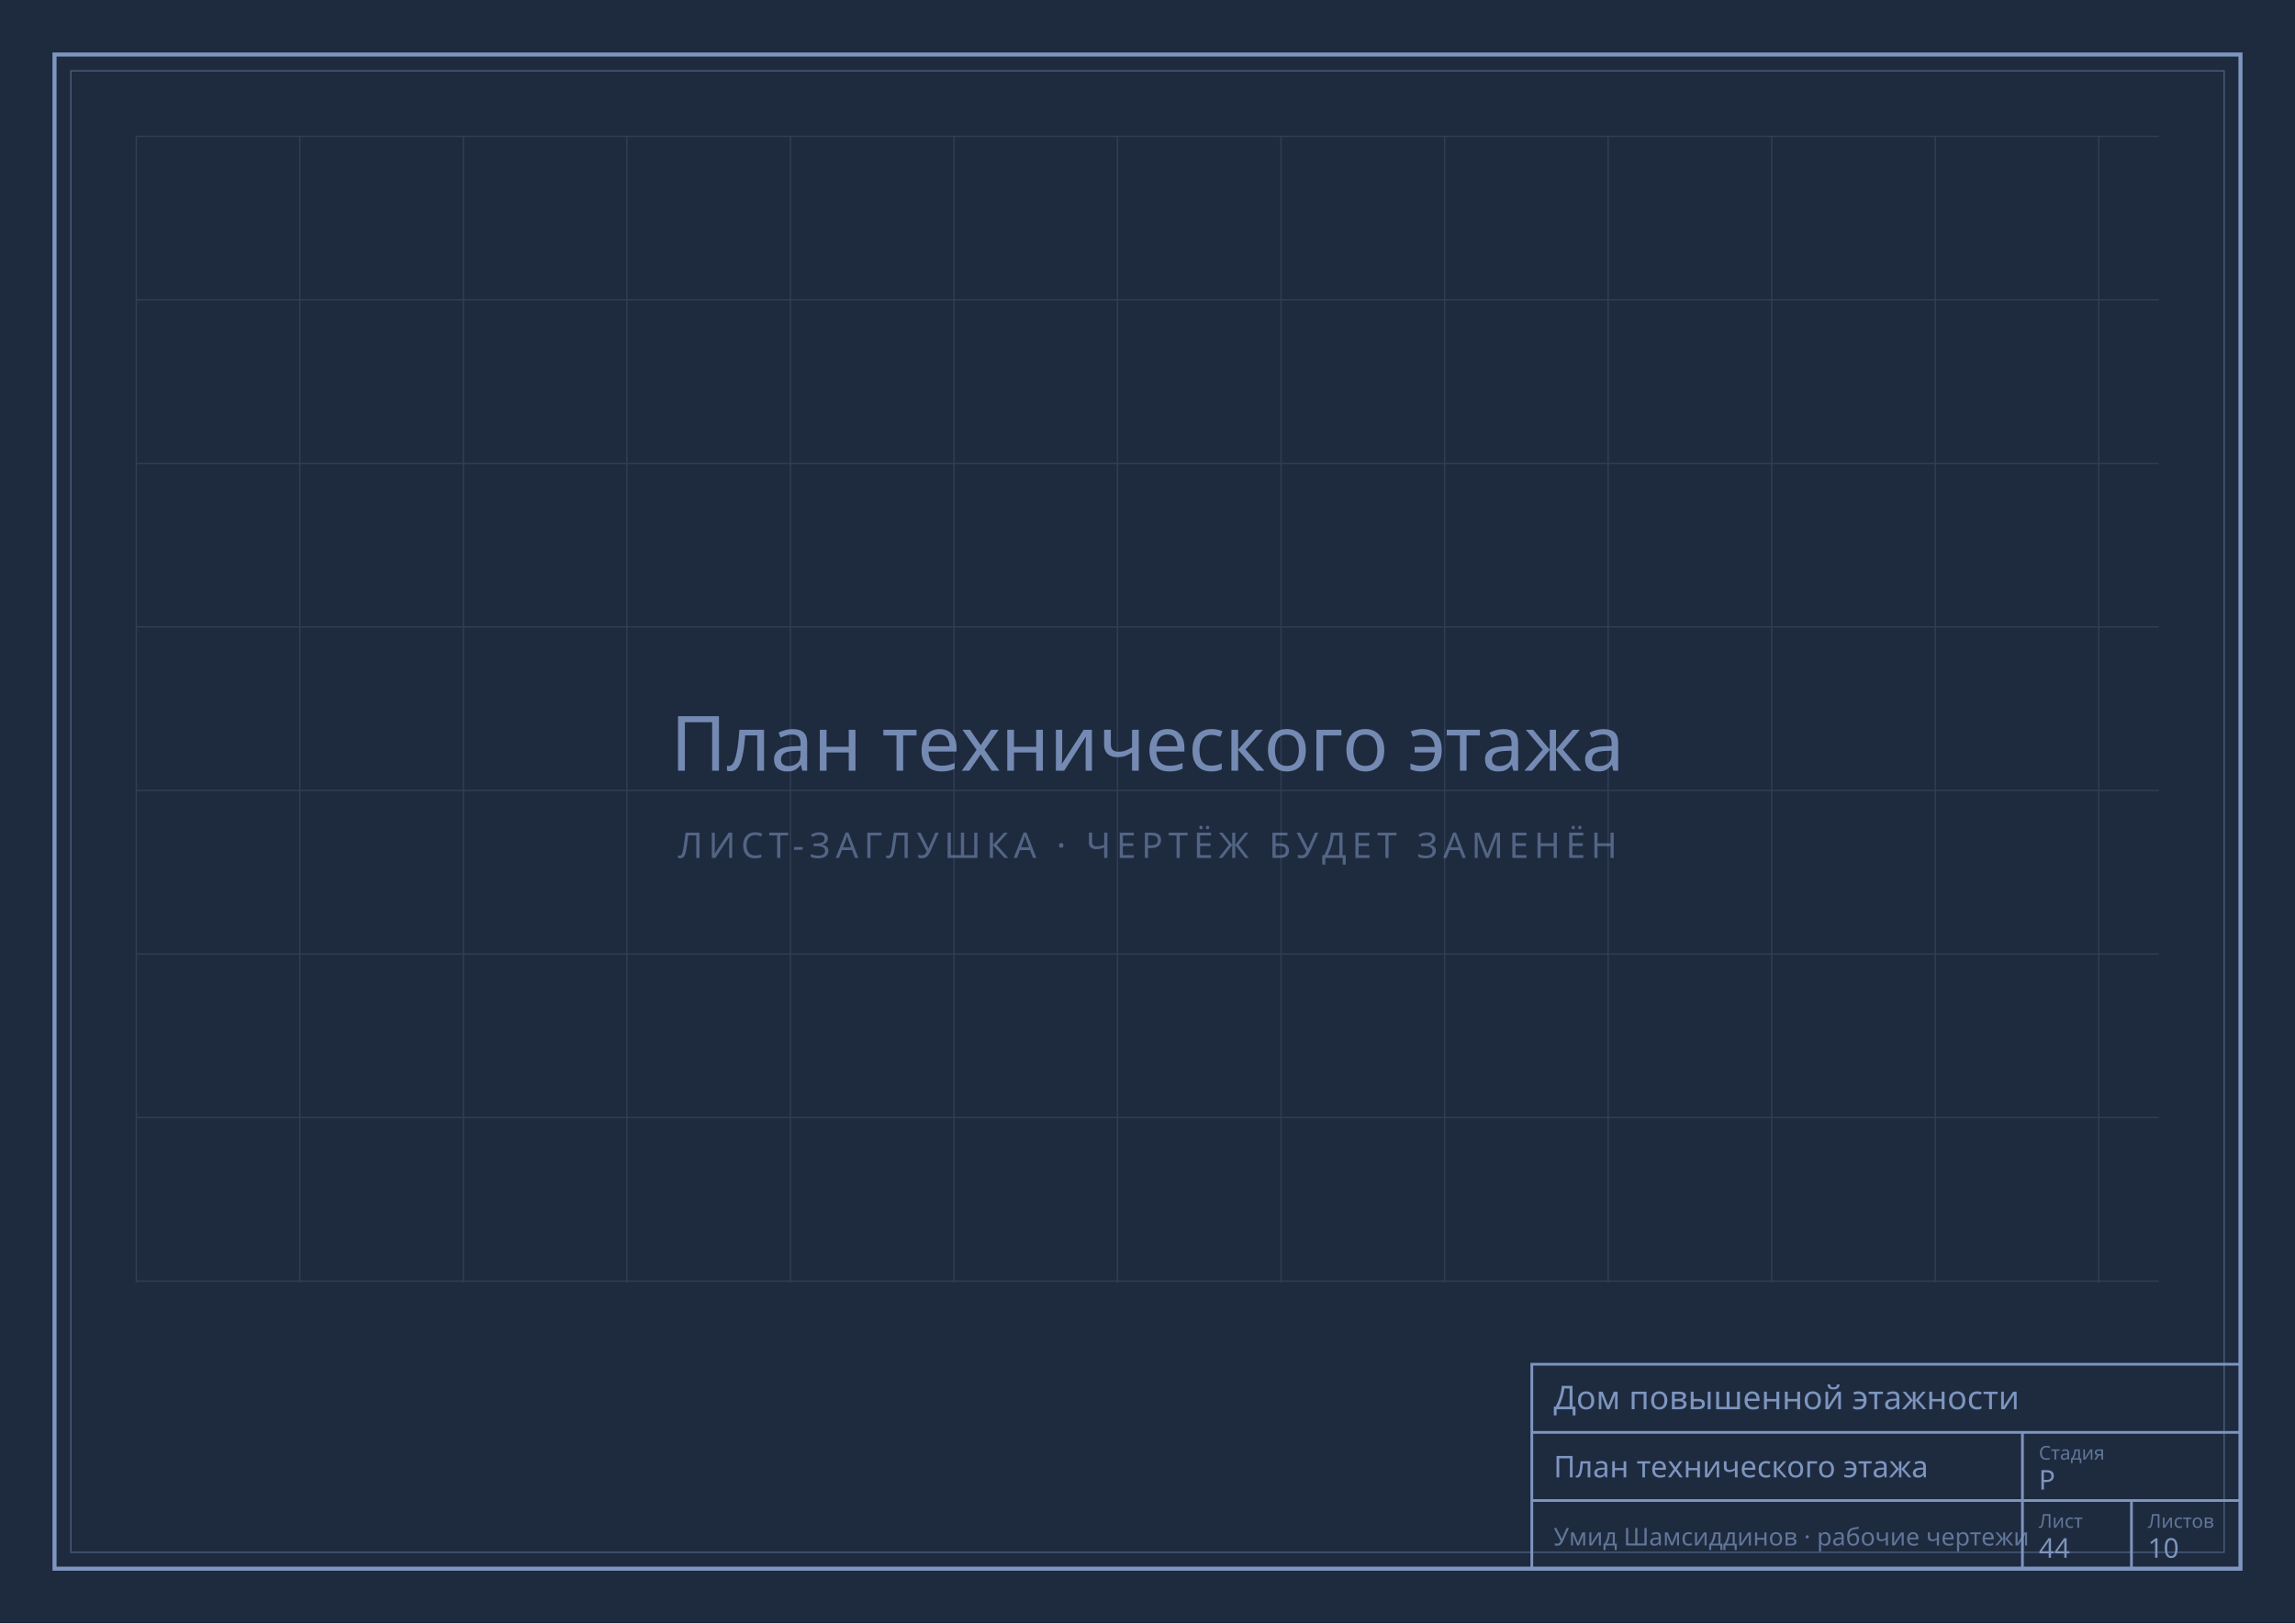
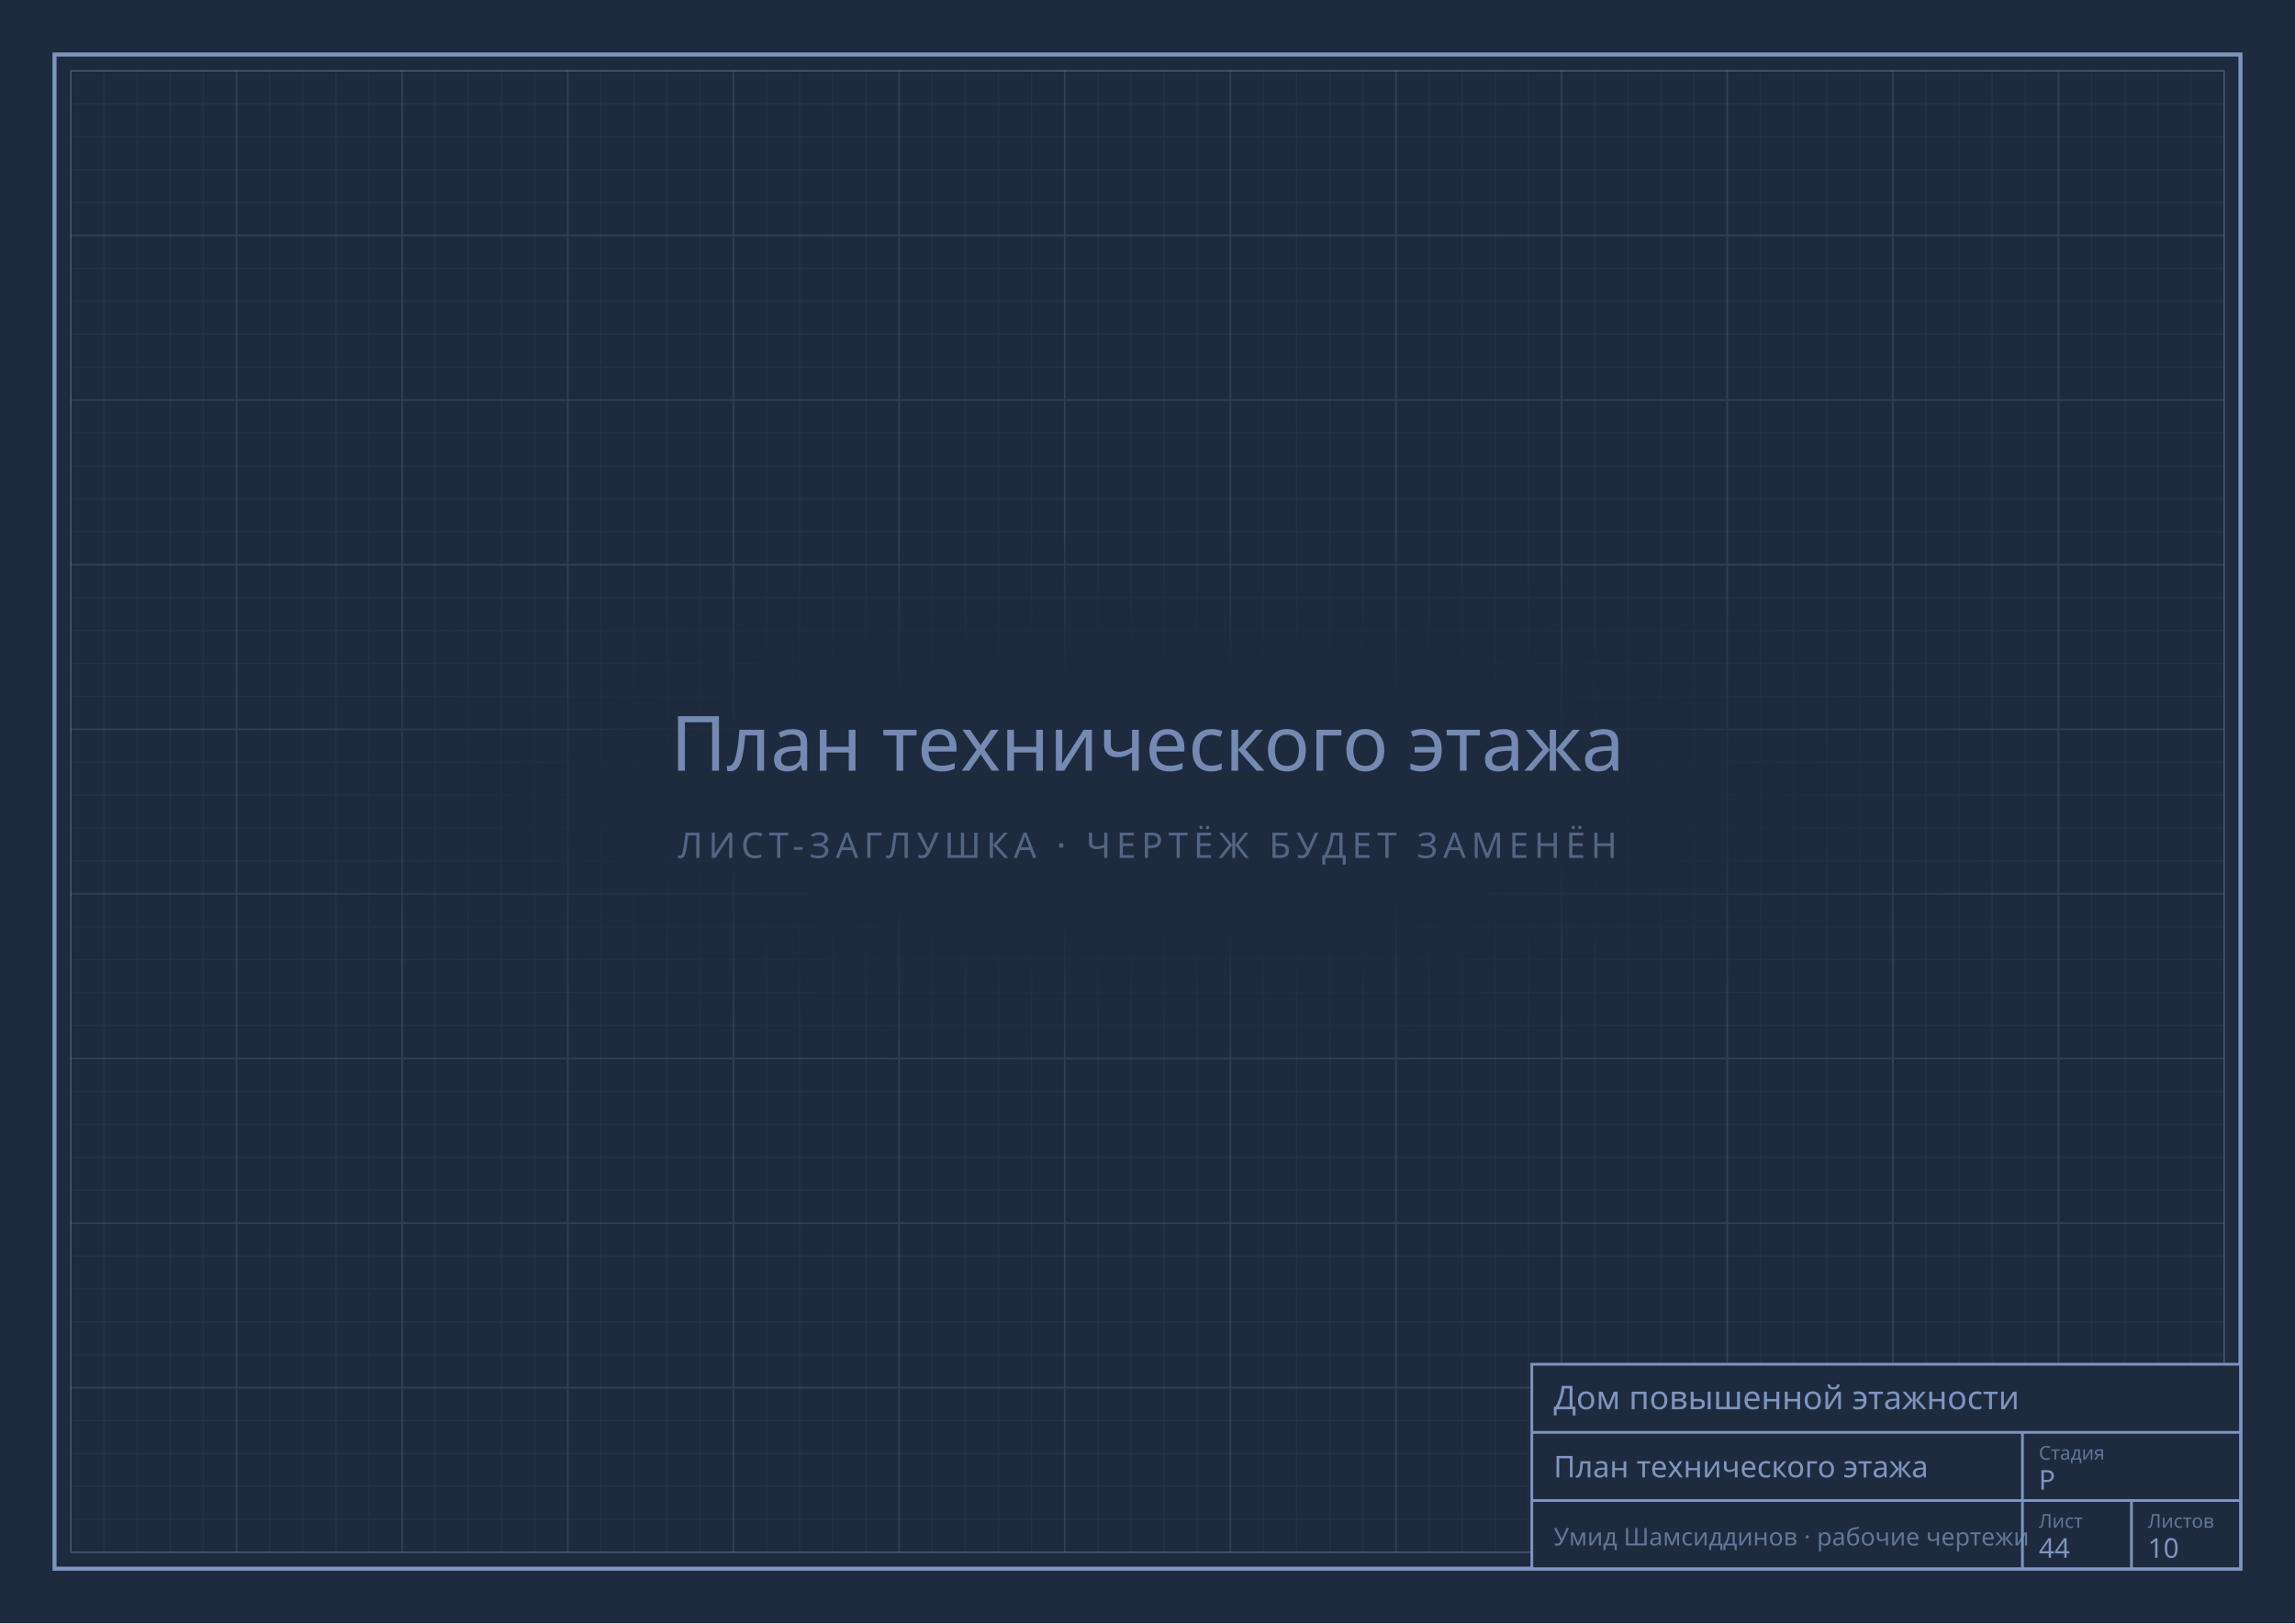
<svg xmlns="http://www.w3.org/2000/svg" width="1684" height="1191" viewBox="0 0 1684 1191">
  <rect width="1684" height="1191" fill="#1e2a3e" />
  <rect x="40" y="40" width="1604" height="1111" fill="none" stroke="#7d95bf" stroke-width="3" />
  <rect x="52" y="52" width="1580" height="1087" fill="none" stroke="#7d95bf" stroke-width="1" opacity=".45" />
-   <g stroke="#7d95bf" stroke-width="1" opacity=".18">
-     <line x1="100" y1="100" x2="100" y2="941" />
-     <line x1="220" y1="100" x2="220" y2="941" />
-     <line x1="340" y1="100" x2="340" y2="941" />
-     <line x1="460" y1="100" x2="460" y2="941" />
-     <line x1="580" y1="100" x2="580" y2="941" />
-     <line x1="700" y1="100" x2="700" y2="941" />
-     <line x1="820" y1="100" x2="820" y2="941" />
-     <line x1="940" y1="100" x2="940" y2="941" />
-     <line x1="1060" y1="100" x2="1060" y2="941" />
-     <line x1="1180" y1="100" x2="1180" y2="941" />
-     <line x1="1300" y1="100" x2="1300" y2="941" />
-     <line x1="1420" y1="100" x2="1420" y2="941" />
-     <line x1="1540" y1="100" x2="1540" y2="941" />
-     <line x1="100" y1="100" x2="1584" y2="100" />
-     <line x1="100" y1="220" x2="1584" y2="220" />
-     <line x1="100" y1="340" x2="1584" y2="340" />
-     <line x1="100" y1="460" x2="1584" y2="460" />
-     <line x1="100" y1="580" x2="1584" y2="580" />
-     <line x1="100" y1="700" x2="1584" y2="700" />
-     <line x1="100" y1="820" x2="1584" y2="820" />
-     <line x1="100" y1="940" x2="1584" y2="940" />
+   <defs>
+     <radialGradient id="fade">
+       <stop offset="0.45" stop-color="#000" />
+       <stop offset="1" stop-color="#fff" />
+     </radialGradient>
+     <mask id="grid-mask">
+       <rect width="1684" height="1191" fill="#fff" />
+       <ellipse cx="842" cy="585.5" rx="680" ry="200" fill="url(#fade)" />
+     </mask>
+   </defs>
+   <g mask="url(#grid-mask)">
+     <g fill="none" stroke="#7d95bf">
+       <path d="M76.31 52V1139M100.62 52V1139M124.92 52V1139M149.23 52V1139M197.85 52V1139M222.15 52V1139M246.46 52V1139M270.77 52V1139M319.38 52V1139M343.69 52V1139M368.00 52V1139M392.31 52V1139M440.92 52V1139M465.23 52V1139M489.54 52V1139M513.85 52V1139M562.46 52V1139M586.77 52V1139M611.08 52V1139M635.38 52V1139M684.00 52V1139M708.31 52V1139M732.62 52V1139M756.92 52V1139M805.54 52V1139M829.85 52V1139M854.15 52V1139M878.46 52V1139M927.08 52V1139M951.38 52V1139M975.69 52V1139M1000.00 52V1139M1048.62 52V1139M1072.92 52V1139M1097.23 52V1139M1121.54 52V1139M1170.15 52V1139M1194.46 52V1139M1218.77 52V1139M1243.08 52V1139M1291.69 52V1139M1316.00 52V1139M1340.31 52V1139M1364.62 52V1139M1413.23 52V1139M1437.54 52V1139M1461.85 52V1139M1486.15 52V1139M1534.77 52V1139M1559.08 52V1139M1583.38 52V1139M1607.69 52V1139M52 76.16H1632M52 100.31H1632M52 124.47H1632M52 148.62H1632M52 196.93H1632M52 221.09H1632M52 245.24H1632M52 269.40H1632M52 317.71H1632M52 341.87H1632M52 366.02H1632M52 390.18H1632M52 438.49H1632M52 462.64H1632M52 486.80H1632M52 510.96H1632M52 559.27H1632M52 583.42H1632M52 607.58H1632M52 631.73H1632M52 680.04H1632M52 704.20H1632M52 728.36H1632M52 752.51H1632M52 800.82H1632M52 824.98H1632M52 849.13H1632M52 873.29H1632M52 921.60H1632M52 945.76H1632M52 969.91H1632M52 994.07H1632M52 1042.38H1632M52 1066.53H1632M52 1090.69H1632M52 1114.84H1632" stroke-width="1" opacity=".07" />
+       <path d="M173.54 52V1139M295.08 52V1139M416.62 52V1139M538.15 52V1139M659.69 52V1139M781.23 52V1139M902.77 52V1139M1024.31 52V1139M1145.85 52V1139M1267.38 52V1139M1388.92 52V1139M1510.46 52V1139M52 172.78H1632M52 293.56H1632M52 414.33H1632M52 535.11H1632M52 655.89H1632M52 776.67H1632M52 897.44H1632M52 1018.22H1632" stroke-width="1.2" opacity=".2" />
+     </g>
  </g>
  <text x="842" y="565.5" text-anchor="middle" font-family="system-ui, sans-serif" font-size="56" fill="#7d95bf" opacity=".9">План технического этажа</text>
  <text x="842" y="629.5" text-anchor="middle" font-family="system-ui, sans-serif" font-size="26" letter-spacing="4" fill="#7d95bf" opacity=".55">ЛИСТ-ЗАГЛУШКА · ЧЕРТЁЖ БУДЕТ ЗАМЕНЁН</text>
  <g stroke="#7d95bf" stroke-width="2" fill="none">
-     <rect x="1124" y="1001" width="520" height="150" />
+     <rect x="1124" y="1001" width="520" height="150" fill="#1e2a3e" />
    <line x1="1124" y1="1051" x2="1644" y2="1051" />
    <line x1="1124" y1="1101" x2="1644" y2="1101" />
    <line x1="1484" y1="1051" x2="1484" y2="1151" />
    <line x1="1564" y1="1101" x2="1564" y2="1151" />
  </g>
  <g font-family="system-ui, sans-serif" fill="#7d95bf">
    <text x="1140" y="1034" font-size="24">Дом повышенной этажности</text>
    <text x="1140" y="1084" font-size="22">План технического этажа</text>
    <text x="1140" y="1134" font-size="18" opacity=".7">Умид Шамсиддинов · рабочие чертежи</text>
    <text x="1496" y="1071" font-size="14" opacity=".7">Стадия</text>
    <text x="1496" y="1093" font-size="20">Р</text>
    <text x="1496" y="1121" font-size="14" opacity=".7">Лист</text>
    <text x="1496" y="1143" font-size="20">44</text>
    <text x="1576" y="1121" font-size="14" opacity=".7">Листов</text>
    <text x="1576" y="1143" font-size="20">10</text>
  </g>
</svg>
